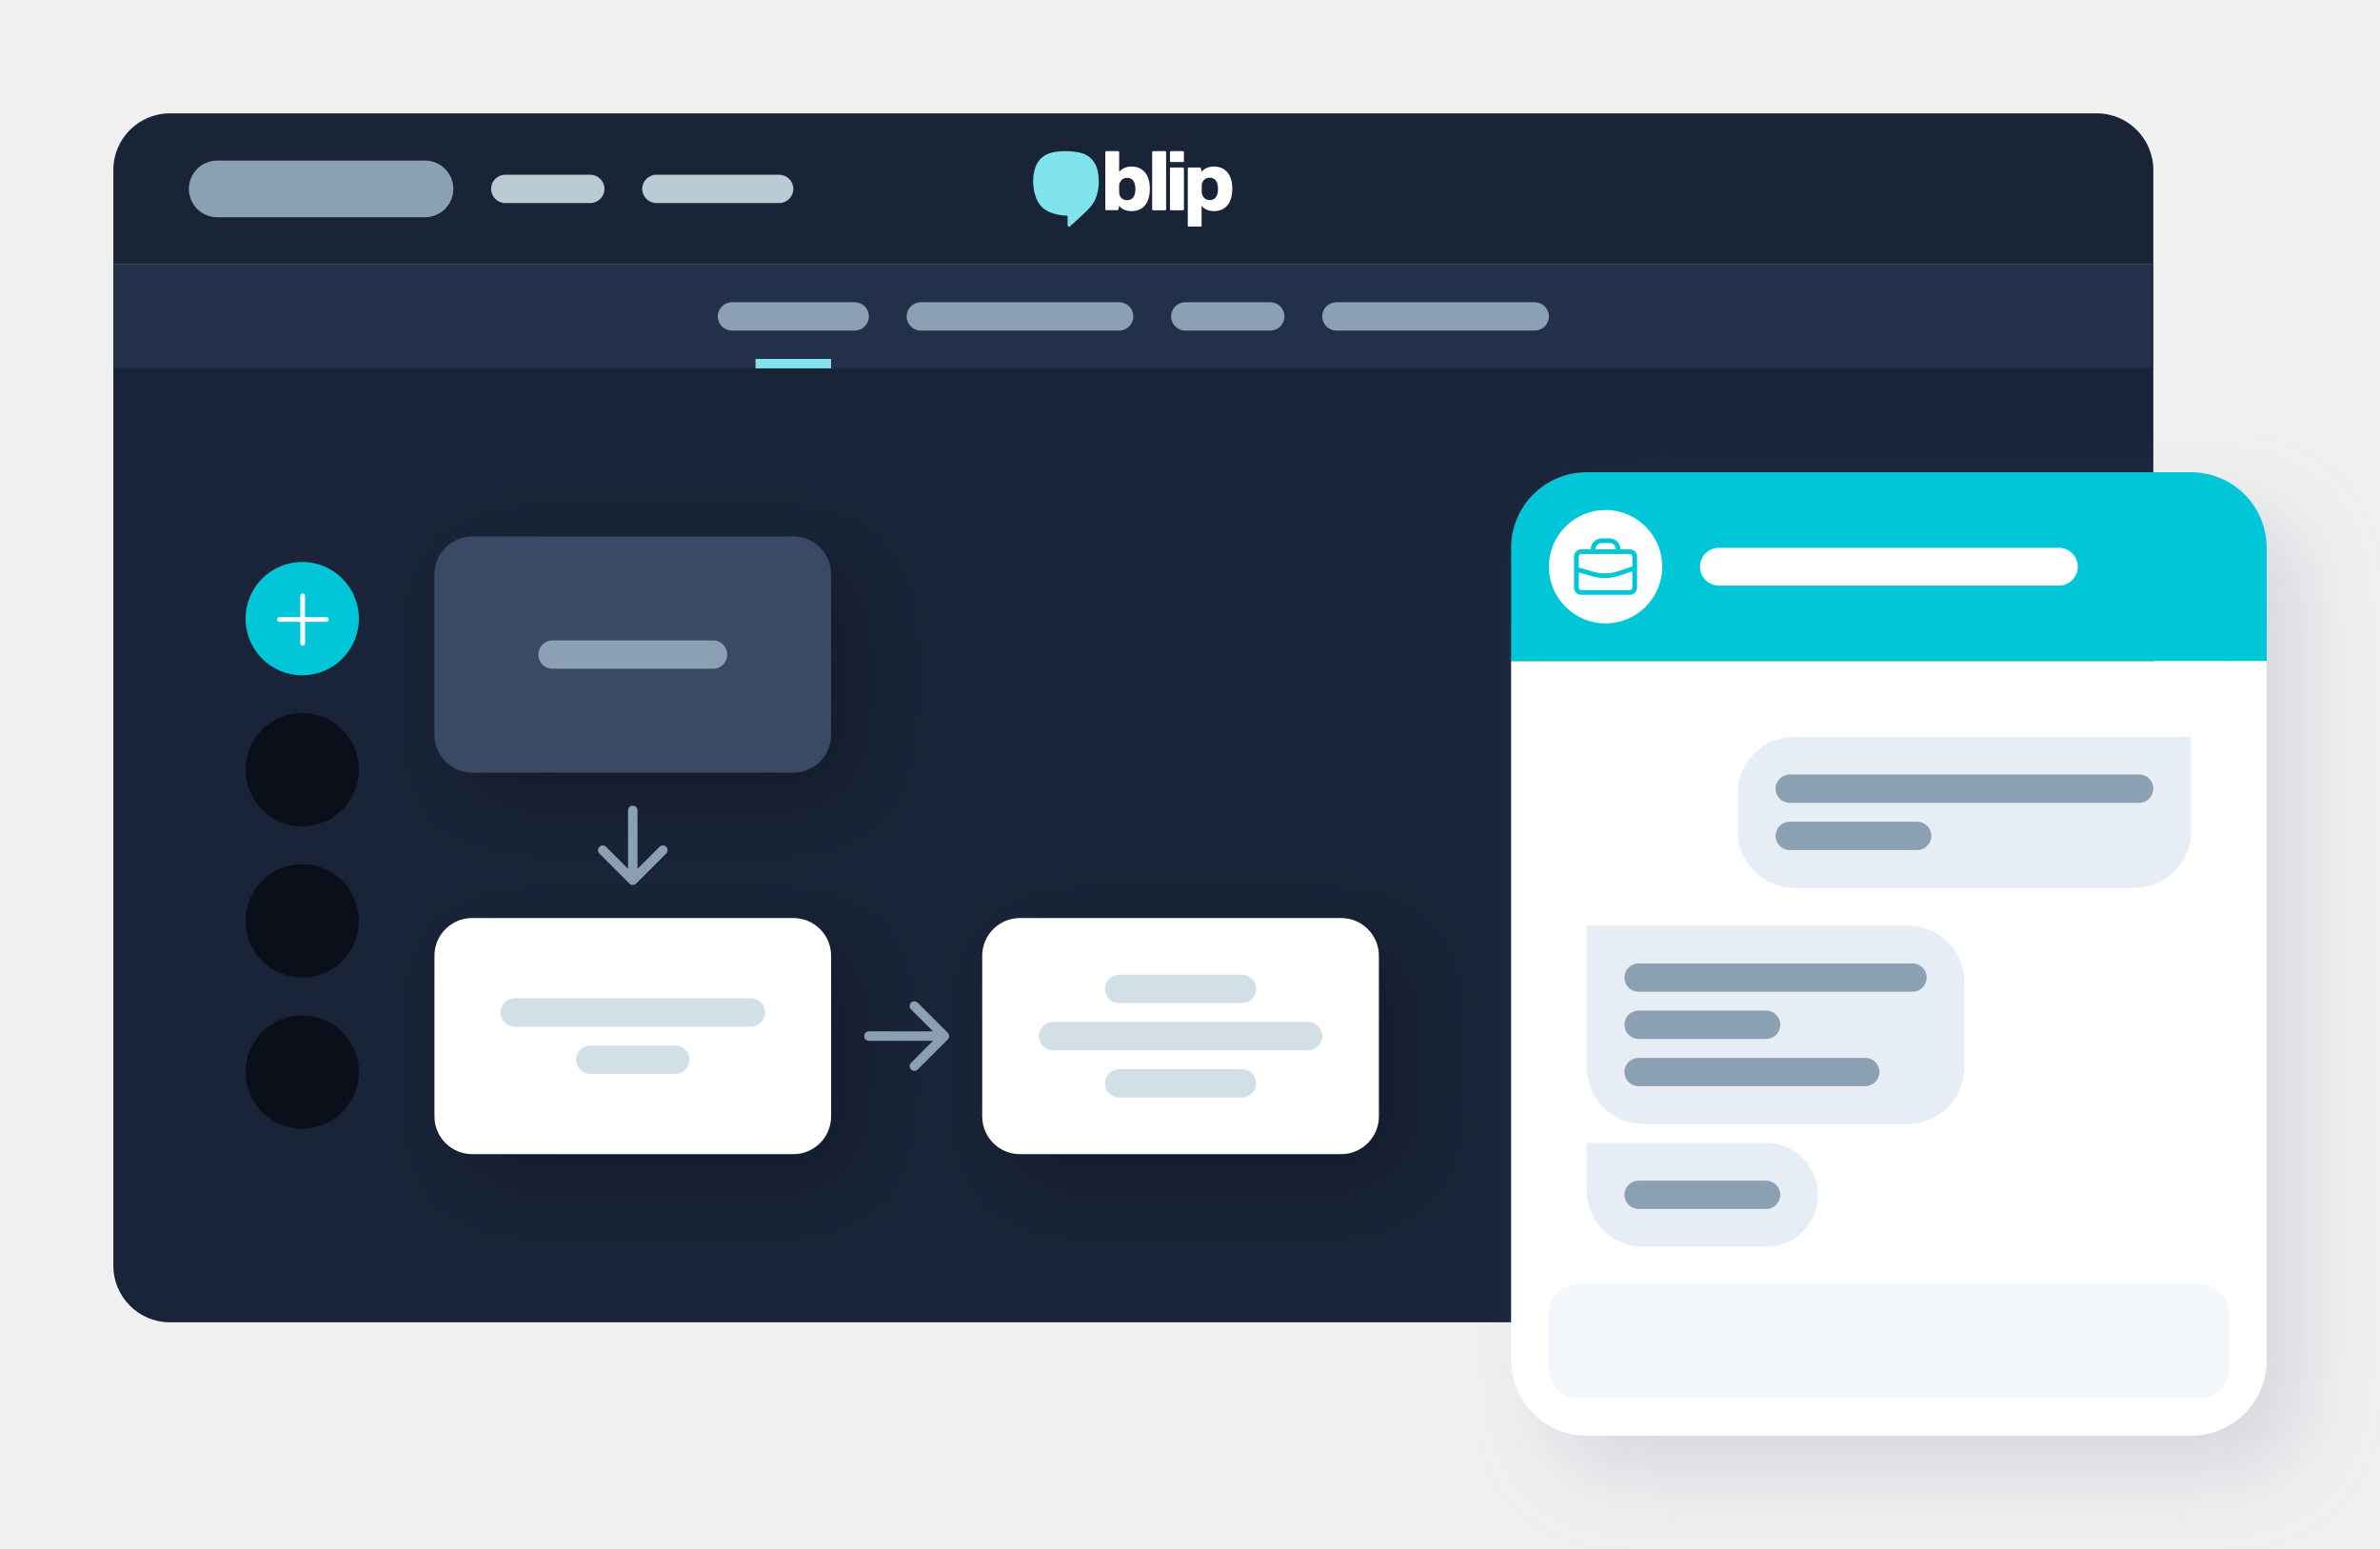
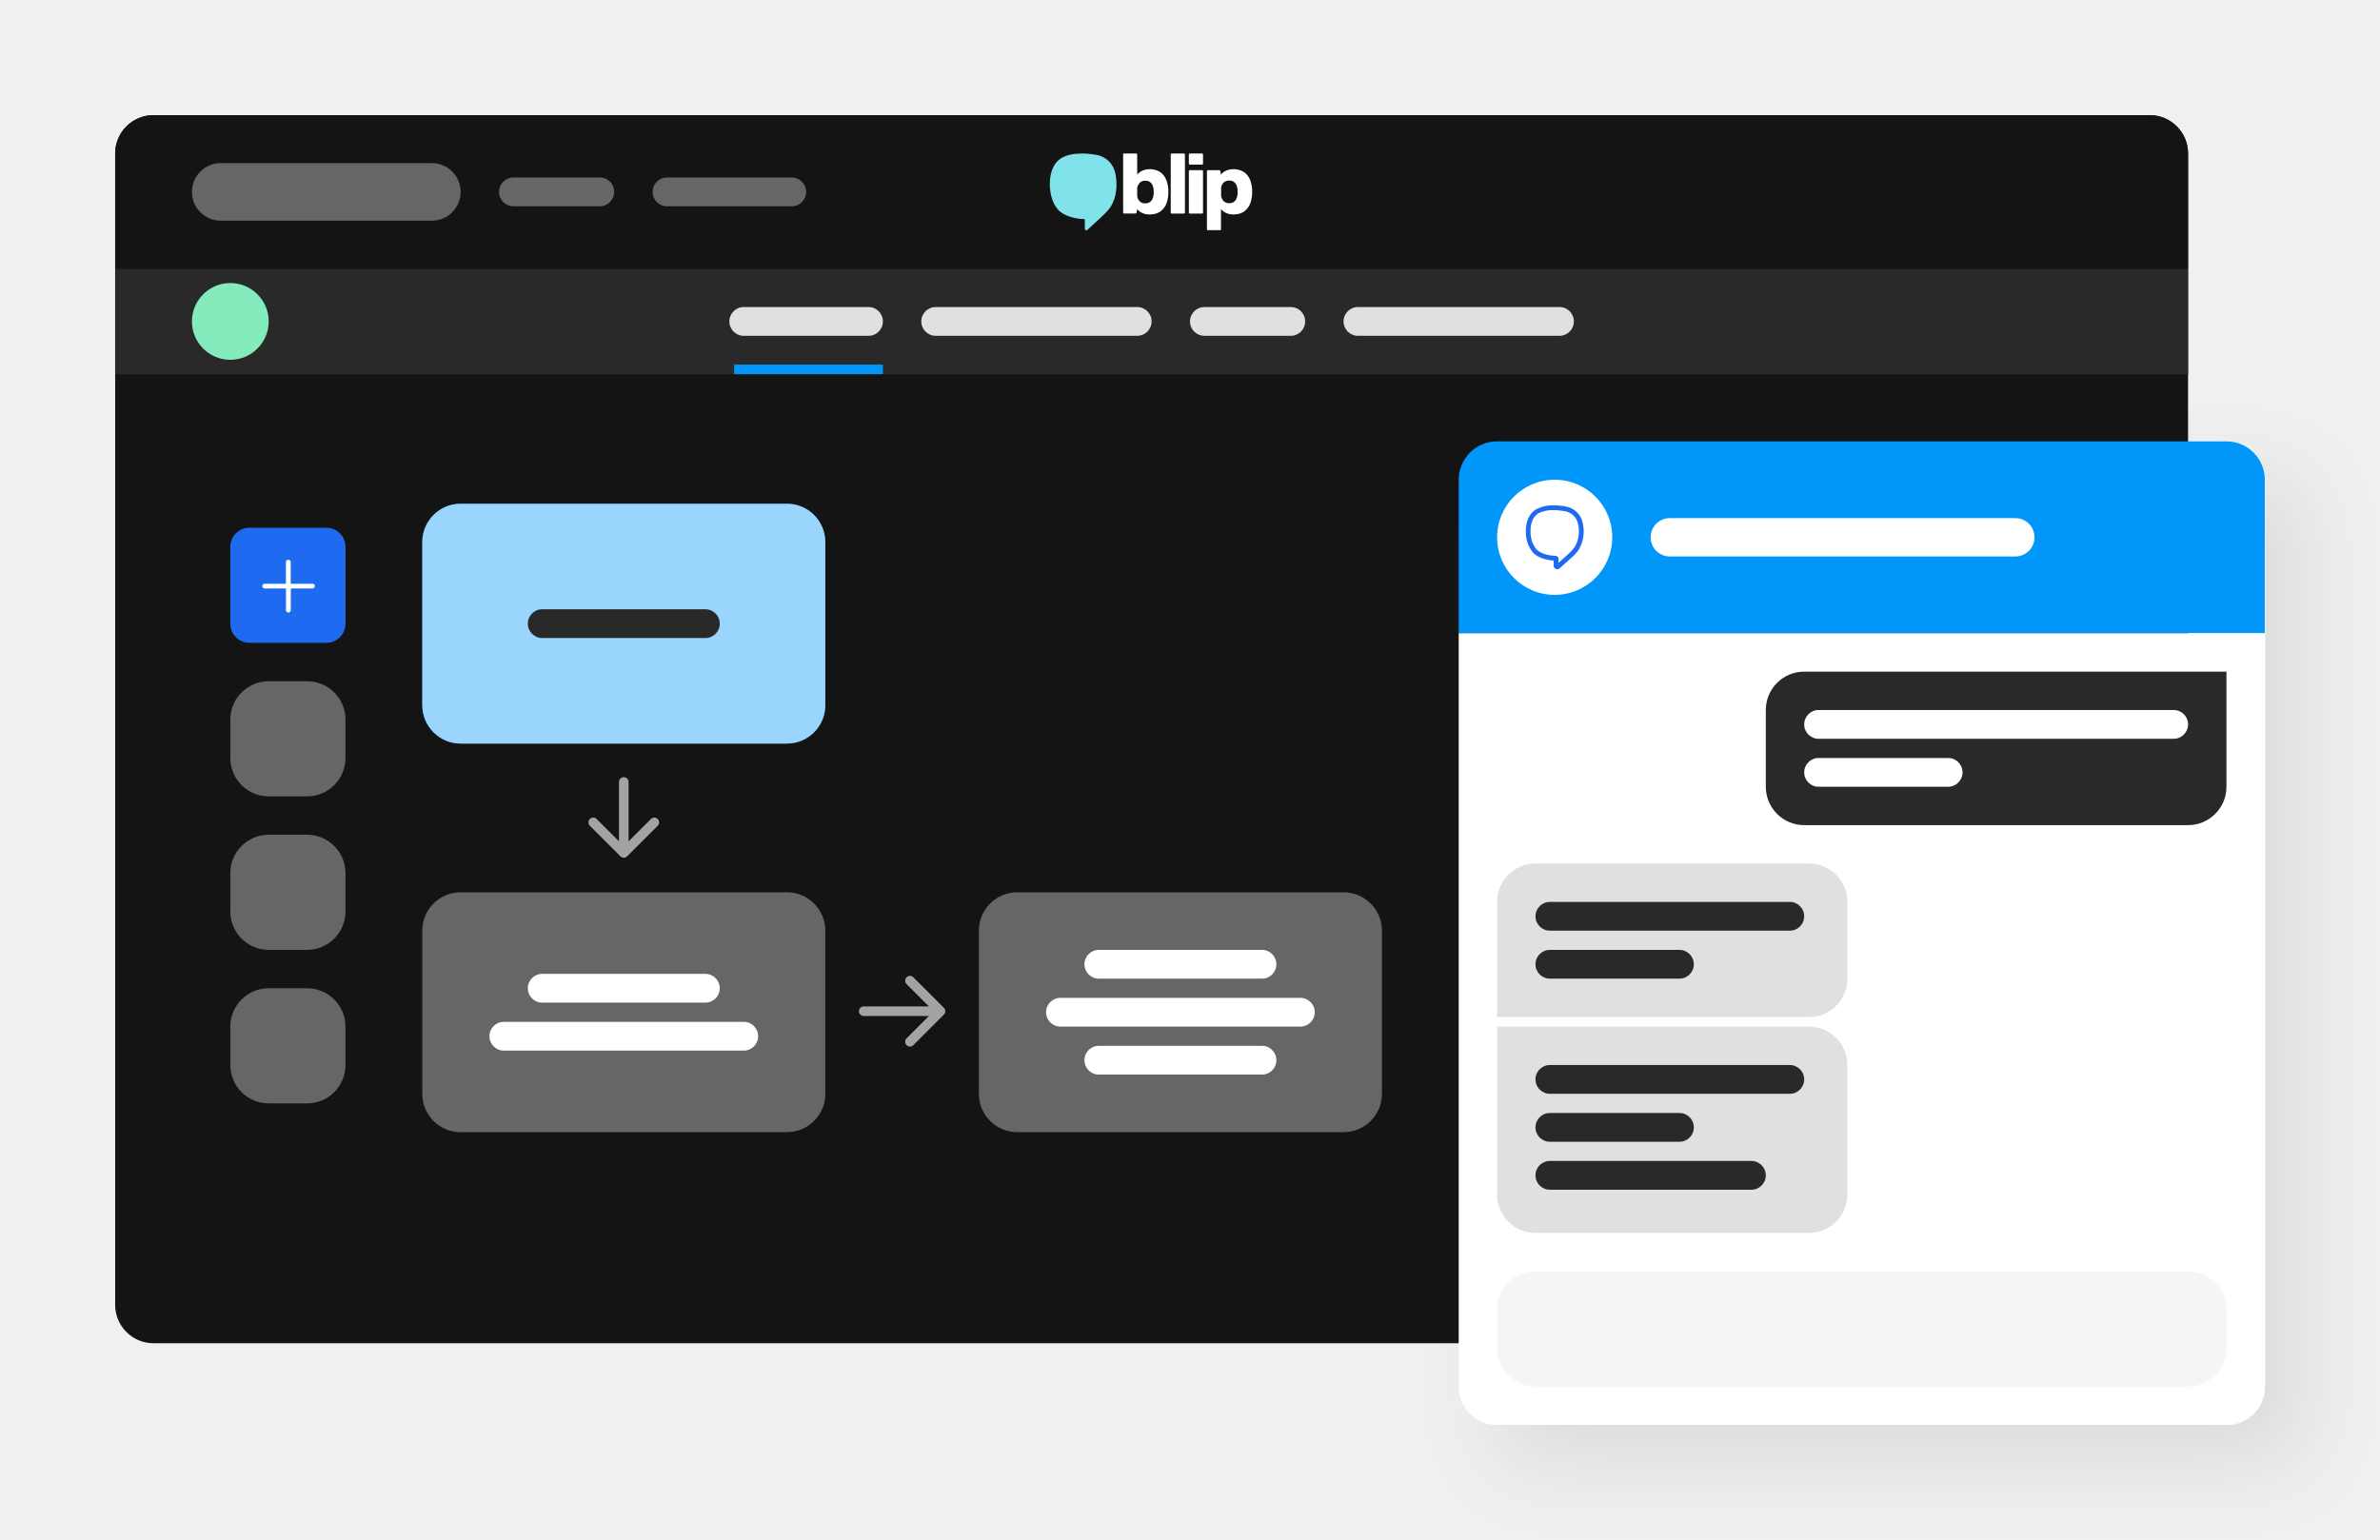
- <svg xmlns="http://www.w3.org/2000/svg" width="504" height="328" viewBox="0 0 504 328" fill="none">
-   <path d="M24 36c0-6.627 5.373-12 12-12h408c6.627 0 12 5.373 12 12v20H24V36Z" fill="#1A2437" />
-   <rect x="40" y="34" width="56" height="12" rx="6" fill="#8CA0B3" />
-   <rect x="104" y="37" width="24" height="6" rx="3" fill="#B9CBD3" />
-   <rect x="136" y="37" width="32" height="6" rx="3" fill="#B9CBD3" />
-   <path d="M251.53 47.794V35.68a.2.2 0 0 1 .199-.206h2.381c.099 0 .174.077.198.154l.149.746c.62-.746 1.513-1.106 2.63-1.106 2.207 0 3.869 1.466 3.869 4.707 0 3.241-1.637 4.733-3.869 4.733-1.092 0-2.01-.36-2.63-1.131v4.193a.199.199 0 0 1-.198.205h-2.555c-.099.026-.174-.051-.174-.18Zm2.952-7.022c0 .077 0 .154.025.231.273.952.893 1.364 1.662 1.364 1.042 0 1.761-.695 1.761-2.367 0-1.672-.719-2.367-1.761-2.367-.819 0-1.439.412-1.662 1.364-.025.077-.025.128-.025.206v1.569ZM234.241 32h2.555c.124 0 .199.103.199.206v4.193c.62-.746 1.538-1.132 2.629-1.132 2.232 0 3.87 1.492 3.87 4.733 0 3.241-1.662 4.707-3.87 4.707-1.116 0-2.009-.36-2.629-1.106l-.149.746c-.025.103-.099.155-.199.155h-2.381c-.124 0-.198-.103-.198-.206v-12.09c-.025-.129.049-.206.173-.206Zm2.754 8.823c0 .077 0 .129.025.206.223.952.843 1.363 1.661 1.363 1.042 0 1.762-.694 1.762-2.366 0-1.672-.72-2.367-1.762-2.367-.769 0-1.389.412-1.661 1.364-.025.077-.025.154-.025.231v1.57ZM244.188 32h2.555c.124 0 .198.103.198.206V44.32a.199.199 0 0 1-.198.206h-2.555c-.124 0-.198-.103-.198-.206V32.206c0-.129.074-.206.198-.206Zm3.572 2.11v-1.904c0-.129.099-.206.198-.206h2.555c.124 0 .199.103.199.206v1.903a.2.2 0 0 1-.199.206h-2.555c-.124 0-.198-.103-.198-.206Zm.198 1.363h2.555c.124 0 .199.103.199.206v8.642a.2.2 0 0 1-.199.206h-2.555c-.124 0-.198-.103-.198-.206V35.68c0-.13.074-.206.198-.206Z" fill="#fff" />
-   <path d="M225.535 32c-1.612 0-3.274.257-4.415 1.003-1.836 1.184-2.382 3.499-2.332 5.608.05 1.826.521 3.807 1.786 5.17 1.191 1.287 3.671 1.878 5.358 1.878.074 0 .149.052.149.154v1.853c0 .18.148.334.322.334h.025a.22.22 0 0 0 .173-.077c.844-.746 1.687-1.518 2.531-2.315.793-.746 1.686-1.544 2.282-2.444 1.289-1.904 1.488-4.63 1.066-6.868-.421-2.161-1.885-3.576-3.944-4.013a17.573 17.573 0 0 0-3.001-.283Z" fill="#80E3EB" />
-   <path d="M24 56h432v212c0 6.627-5.373 12-12 12H36c-6.627 0-12-5.373-12-12V56Z" fill="#192438" />
-   <path fill="#233049" d="M24 56h432v22H24z" />
-   <path fill="#80E3EB" d="M160 76h16v2h-16z" />
-   <rect x="152" y="64" width="32" height="6" rx="3" fill="#8CA0B3" />
-   <rect x="192" y="64" width="48" height="6" rx="3" fill="#8CA0B3" />
-   <rect x="248" y="64" width="24" height="6" rx="3" fill="#8CA0B3" />
-   <rect x="280" y="64" width="48" height="6" rx="3" fill="#8CA0B3" />
-   <rect x="52" y="119" width="24" height="24" rx="12" fill="#00C6D7" />
-   <path d="M69.105 130.68h-4.52v-4.513a.5.5 0 1 0-1 0v4.513h-4.5a.496.496 0 0 0-.418.493.501.501 0 0 0 .418.494H63.6v4.506a.501.501 0 1 0 1 0v-4.506h4.506a.5.5 0 0 0 0-1v.013Z" fill="#fff" />
-   <circle cx="64" cy="163" r="12" fill="#0A0F1A" />
-   <circle cx="64" cy="195" r="12" fill="#0A0F1A" />
-   <circle cx="64" cy="227" r="12" fill="#0A0F1A" />
-   <g filter="url(#screen-builder__a)">
-     <rect x="92" y="113.608" width="84" height="50" rx="8" fill="#3A4A65" />
-     <rect x="114" y="135.608" width="40" height="6" rx="3" fill="#8CA0B3" />
-   </g>
-   <path d="M135 171.608a1 1 0 1 0-2 0h2Zm-1.707 15.492a1 1 0 0 0 1.414 0l6.364-6.364a1 1 0 1 0-1.414-1.415L134 184.978l-5.657-5.657a1 1 0 0 0-1.414 1.415l6.364 6.364ZM133 171.608v14.784h2v-14.784h-2Z" fill="#8CA0B3" />
-   <g filter="url(#screen-builder__b)">
-     <rect x="92" y="194.392" width="84" height="50" rx="8" fill="#fff" />
-     <rect x="106" y="211.392" width="56" height="6" rx="3" fill="#D2DFE6" />
-     <rect x="122" y="221.392" width="24" height="6" rx="3" fill="#D2DFE6" />
-   </g>
-   <path d="M184 218.392a1 1 0 0 0 0 2v-2Zm16.707 1.708a1 1 0 0 0 0-1.415l-6.364-6.364a1 1 0 0 0-1.414 1.415l5.657 5.656-5.657 5.657a.999.999 0 1 0 1.414 1.414l6.364-6.363Zm-16.707.292h16v-2h-16v2Z" fill="#8CA0B3" />
-   <g filter="url(#screen-builder__c)">
-     <rect x="208" y="194.392" width="84" height="50" rx="8" fill="#fff" />
-     <rect x="234" y="206.392" width="32" height="6" rx="3" fill="#D2DFE6" />
-     <rect x="220" y="216.392" width="60" height="6" rx="3" fill="#D2DFE6" />
-     <rect x="234" y="226.392" width="32" height="6" rx="3" fill="#D2DFE6" />
-   </g>
-   <g filter="url(#screen-builder__d)">
-     <path d="M320 116c0-8.837 7.163-16 16-16h128c8.837 0 16 7.163 16 16v24H320v-24Z" fill="#00C6D7" />
-     <rect x="328" y="108" width="24" height="24" rx="12" fill="#fff" />
-     <path d="M345.16 116.32h-2a2.314 2.314 0 0 0-.679-1.64 2.314 2.314 0 0 0-1.641-.68h-1.66c-.615 0-1.205.244-1.64.68a2.316 2.316 0 0 0-.68 1.64h-2a1.495 1.495 0 0 0-1.078.434 1.507 1.507 0 0 0-.449 1.073v6.613c0 .4.159.783.442 1.065.282.283.665.442 1.065.442h10.32c.4 0 .783-.159 1.065-.442.283-.282.442-.665.442-1.065v-6.613a1.507 1.507 0 0 0-1.507-1.507Zm-7.3 0a1.334 1.334 0 0 1 1.333-1.333h1.64a1.333 1.333 0 0 1 1.334 1.333h-4.314.007Zm-3.02 1h10.32a.506.506 0 0 1 .507.507v2.113l-3.14 1.047a8.716 8.716 0 0 1-5.107.093l-3.087-.907v-2.346a.508.508 0 0 1 .507-.507Zm10.32 7.627h-10.32a.507.507 0 0 1-.507-.507v-3.227l2.814.807c.867.25 1.764.378 2.666.38a9.7 9.7 0 0 0 3.014-.48l2.84-.933v3.446a.506.506 0 0 1-.507.514Z" fill="#00C6D7" />
-     <rect x="360" y="116" width="80" height="8" rx="4" fill="#fff" />
-     <path d="M320 140h160v148c0 8.837-7.163 16-16 16H336c-8.837 0-16-7.163-16-16V140Z" fill="#fff" />
-     <path d="M368 168c0-6.627 5.373-12 12-12h84v20c0 6.627-5.373 12-12 12h-72c-6.627 0-12-5.373-12-12v-8Z" fill="#E7EDF4" />
-     <rect x="376" y="164" width="80" height="6" rx="3" fill="#8CA0B3" />
-     <rect x="376" y="174" width="33" height="6" rx="3" fill="#8CA0B3" />
-     <path d="M336 196h68c6.627 0 12 5.373 12 12v18c0 6.627-5.373 12-12 12h-56c-6.627 0-12-5.373-12-12v-30Z" fill="#E7EDF4" />
-     <rect x="344" y="204" width="64" height="6" rx="3" fill="#8CA0B3" />
-     <rect x="344" y="214" width="33" height="6" rx="3" fill="#8CA0B3" />
-     <rect x="344" y="224" width="54" height="6" rx="3" fill="#8CA0B3" />
-     <path d="M336 242h38c6.075 0 11 4.925 11 11s-4.925 11-11 11h-26c-6.627 0-12-5.373-12-12v-10Z" fill="#E7EDF4" />
-     <rect x="344" y="250" width="33" height="6" rx="3" fill="#8CA0B3" />
-     <rect x="328" y="272" width="144" height="24" rx="6" fill="#F3F6FA" />
+ <svg xmlns="http://www.w3.org/2000/svg" width="496" height="321" viewBox="0 0 496 321" fill="none">
+   <path d="M24 32C24 27.582 27.582 24 32 24H448C452.418 24 456 27.582 456 32V272C456 276.418 452.418 280 448 280H32C27.582 280 24 276.418 24 272V32Z" fill="#141414" />
+   <path d="M24 56H456V78H24V56Z" fill="#292929" />
+   <path d="M153 76H184V78H153V76Z" fill="#0096FA" />
+   <path d="M152 67C152 65.343 153.343 64 155 64H181C182.657 64 184 65.343 184 67C184 68.657 182.657 70 181 70H155C153.343 70 152 68.657 152 67Z" fill="#E0E0E0" />
+   <path d="M192 67C192 65.343 193.343 64 195 64H237C238.657 64 240 65.343 240 67C240 68.657 238.657 70 237 70H195C193.343 70 192 68.657 192 67Z" fill="#E0E0E0" />
+   <path d="M248 67C248 65.343 249.343 64 251 64H269C270.657 64 272 65.343 272 67C272 68.657 270.657 70 269 70H251C249.343 70 248 68.657 248 67Z" fill="#E0E0E0" />
+   <path d="M280 67C280 65.343 281.343 64 283 64H325C326.657 64 328 65.343 328 67C328 68.657 326.657 70 325 70H283C281.343 70 280 68.657 280 67Z" fill="#E0E0E0" />
+   <circle cx="48" cy="67" r="8" fill="#84EBBC" />
+   <path d="M24 32C24 27.582 27.582 24 32 24H448C452.418 24 456 27.582 456 32V56H24V32Z" fill="#141414" />
+   <path d="M40 40C40 36.686 42.686 34 46 34H90C93.314 34 96 36.686 96 40C96 43.314 93.314 46 90 46H46C42.686 46 40 43.314 40 40Z" fill="#666666" />
+   <path d="M104 40C104 38.343 105.343 37 107 37H125C126.657 37 128 38.343 128 40C128 41.657 126.657 43 125 43H107C105.343 43 104 41.657 104 40Z" fill="#666666" />
+   <path d="M136 40C136 38.343 137.343 37 139 37H165C166.657 37 168 38.343 168 40C168 41.657 166.657 43 165 43H139C137.343 43 136 41.657 136 40Z" fill="#666666" />
+   <path d="M251.531 47.794V35.678C251.531 35.55 251.63 35.473 251.73 35.473H254.111C254.21 35.473 254.285 35.55 254.309 35.627L254.458 36.373C255.078 35.627 255.971 35.267 257.088 35.267C259.295 35.267 260.957 36.733 260.957 39.974C260.957 43.215 259.32 44.707 257.088 44.707C255.996 44.707 255.078 44.347 254.458 43.575V47.769C254.458 47.897 254.359 47.974 254.26 47.974H251.705C251.606 48 251.531 47.923 251.531 47.794ZM254.483 40.772C254.483 40.849 254.483 40.926 254.508 41.003C254.781 41.955 255.401 42.367 256.17 42.367C257.212 42.367 257.931 41.672 257.931 40C257.931 38.328 257.212 37.633 256.17 37.633C255.351 37.633 254.731 38.045 254.508 38.997C254.483 39.074 254.483 39.125 254.483 39.203V40.772Z" fill="white" />
+   <path d="M234.242 32H236.797C236.921 32 236.995 32.103 236.995 32.206V36.399C237.615 35.653 238.533 35.267 239.624 35.267C241.857 35.267 243.494 36.759 243.494 40C243.494 43.241 241.832 44.707 239.624 44.707C238.508 44.707 237.615 44.347 236.995 43.601L236.846 44.347C236.822 44.45 236.747 44.502 236.648 44.502H234.267C234.143 44.502 234.068 44.399 234.068 44.296V32.206C234.043 32.077 234.118 32 234.242 32ZM236.995 40.823C236.995 40.9 236.995 40.952 237.02 41.029C237.243 41.981 237.863 42.392 238.682 42.392C239.724 42.392 240.443 41.698 240.443 40.026C240.443 38.354 239.724 37.659 238.682 37.659C237.913 37.659 237.293 38.071 237.02 39.023C236.995 39.1 236.995 39.177 236.995 39.254V40.823Z" fill="white" />
+   <path d="M244.189 32H246.744C246.868 32 246.942 32.103 246.942 32.206V44.322C246.942 44.45 246.843 44.527 246.744 44.527H244.189C244.065 44.527 243.99 44.424 243.99 44.322V32.206C243.99 32.077 244.065 32 244.189 32Z" fill="white" />
+   <path d="M247.761 34.109V32.206C247.761 32.077 247.86 32 247.959 32H250.514C250.638 32 250.713 32.103 250.713 32.206V34.109C250.713 34.238 250.613 34.315 250.514 34.315H247.959C247.835 34.315 247.761 34.212 247.761 34.109ZM247.959 35.473H250.514C250.638 35.473 250.713 35.576 250.713 35.678V44.322C250.713 44.45 250.613 44.527 250.514 44.527H247.959C247.835 44.527 247.761 44.424 247.761 44.322V35.678C247.761 35.55 247.835 35.473 247.959 35.473Z" fill="white" />
+   <path d="M225.535 32C223.923 32 222.261 32.257 221.12 33.003C219.284 34.187 218.739 36.502 218.788 38.611C218.838 40.437 219.309 42.418 220.574 43.781C221.765 45.068 224.245 45.659 225.932 45.659C226.006 45.659 226.081 45.711 226.081 45.813V47.666C226.081 47.846 226.23 48 226.403 48H226.428C226.502 48 226.552 47.974 226.602 47.923C227.445 47.177 228.288 46.405 229.132 45.608C229.926 44.862 230.819 44.064 231.414 43.164C232.704 41.261 232.902 38.534 232.48 36.296C232.059 34.135 230.595 32.72 228.536 32.283C227.668 32.129 226.602 32 225.535 32Z" fill="#80E3EB" />
+   <path d="M48 114C48 111.791 49.791 110 52 110H68C70.209 110 72 111.791 72 114V130C72 132.209 70.209 134 68 134H52C49.791 134 48 132.209 48 130V114Z" fill="#1E6BF1" />
+   <path d="M65.106 121.68H60.586V117.167C60.586 117.034 60.533 116.907 60.439 116.813C60.345 116.719 60.218 116.667 60.086 116.667C59.953 116.667 59.826 116.719 59.732 116.813C59.638 116.907 59.586 117.034 59.586 117.167V121.68H55.086C54.969 121.699 54.862 121.76 54.786 121.85C54.709 121.94 54.667 122.055 54.667 122.173C54.667 122.292 54.709 122.407 54.786 122.497C54.862 122.587 54.969 122.647 55.086 122.667H59.599V127.173C59.599 127.306 59.652 127.433 59.745 127.527C59.839 127.621 59.966 127.673 60.099 127.673C60.232 127.673 60.359 127.621 60.453 127.527C60.546 127.433 60.599 127.306 60.599 127.173V122.667H65.106C65.238 122.667 65.365 122.614 65.459 122.52C65.553 122.427 65.606 122.299 65.606 122.167C65.606 122.034 65.553 121.907 65.459 121.813C65.365 121.719 65.238 121.667 65.106 121.667V121.68Z" fill="white" />
+   <path d="M48 150C48 145.582 51.582 142 56 142H64C68.418 142 72 145.582 72 150V158C72 162.418 68.418 166 64 166H56C51.582 166 48 162.418 48 158V150Z" fill="#666666" />
+   <path d="M48 182C48 177.582 51.582 174 56 174H64C68.418 174 72 177.582 72 182V190C72 194.418 68.418 198 64 198H56C51.582 198 48 194.418 48 190V182Z" fill="#666666" />
+   <path d="M48 214C48 209.582 51.582 206 56 206H64C68.418 206 72 209.582 72 214V222C72 226.418 68.418 230 64 230H56C51.582 230 48 226.418 48 222V214Z" fill="#666666" />
+   <path d="M88 113C88 108.582 91.582 105 96 105H164C168.418 105 172 108.582 172 113V147C172 151.418 168.418 155 164 155H96C91.582 155 88 151.418 88 147V113Z" fill="#0096FA" />
+   <path d="M88 113C88 108.582 91.582 105 96 105H164C168.418 105 172 108.582 172 113V147C172 151.418 168.418 155 164 155H96C91.582 155 88 151.418 88 147V113Z" fill="white" fill-opacity="0.6" />
+   <path d="M110 130C110 128.343 111.343 127 113 127H147C148.657 127 150 128.343 150 130C150 131.657 148.657 133 147 133H113C111.343 133 110 131.657 110 130Z" fill="#292929" />
+   <path fill-rule="evenodd" clip-rule="evenodd" d="M137.071 172.128L130.707 178.492C130.317 178.882 129.684 178.882 129.293 178.492L122.929 172.128C122.539 171.737 122.539 171.104 122.929 170.714C123.32 170.323 123.953 170.323 124.343 170.714L129 175.371L129 163C129 162.448 129.448 162 130 162C130.553 162 131 162.448 131 163L131 175.371L135.657 170.714C136.048 170.323 136.681 170.323 137.071 170.714C137.462 171.104 137.462 171.737 137.071 172.128Z" fill="#A3A3A3" />
+   <path d="M88 194C88 189.582 91.582 186 96 186H164C168.418 186 172 189.582 172 194V228C172 232.418 168.418 236 164 236H96C91.582 236 88 232.418 88 228V194Z" fill="#666666" />
+   <path d="M110 206C110 204.343 111.343 203 113 203H147C148.657 203 150 204.343 150 206C150 207.657 148.657 209 147 209H113C111.343 209 110 207.657 110 206Z" fill="white" />
+   <path d="M102 216C102 214.343 103.343 213 105 213H155C156.657 213 158 214.343 158 216C158 217.657 156.657 219 155 219H105C103.343 219 102 217.657 102 216Z" fill="white" />
+   <path fill-rule="evenodd" clip-rule="evenodd" d="M190.343 203.714L196.707 210.078C197.098 210.468 197.098 211.101 196.707 211.492L190.343 217.856C189.953 218.246 189.319 218.246 188.929 217.856C188.538 217.465 188.538 216.832 188.929 216.442L193.586 211.785H180C179.448 211.785 179 211.337 179 210.785C179 210.233 179.448 209.785 180 209.785H193.586L188.929 205.128C188.538 204.737 188.538 204.104 188.929 203.714C189.319 203.323 189.953 203.323 190.343 203.714Z" fill="#A3A3A3" />
+   <path d="M204 194C204 189.582 207.582 186 212 186H280C284.418 186 288 189.582 288 194V228C288 232.418 284.418 236 280 236H212C207.582 236 204 232.418 204 228V194Z" fill="#666666" />
+   <path d="M226 201C226 199.343 227.343 198 229 198H263C264.657 198 266 199.343 266 201C266 202.657 264.657 204 263 204H229C227.343 204 226 202.657 226 201Z" fill="white" />
+   <path d="M226 221C226 219.343 227.343 218 229 218H263C264.657 218 266 219.343 266 221C266 222.657 264.657 224 263 224H229C227.343 224 226 222.657 226 221Z" fill="white" />
+   <path d="M218 211C218 209.343 219.343 208 221 208H271C272.657 208 274 209.343 274 211C274 212.657 272.657 214 271 214H221C219.343 214 218 212.657 218 211Z" fill="white" />
+   <g filter="url(#filter0_d_12035_6910)">
+     <path d="M304 100C304 95.582 307.582 92 312 92H464C468.418 92 472 95.582 472 100V132H304V100Z" fill="#0096FA" />
+     <rect x="312" y="100" width="24" height="24" rx="12" fill="white" />
+     <path d="M324.594 118.667C324.491 118.673 324.388 118.659 324.292 118.624C324.195 118.589 324.106 118.536 324.031 118.466C323.955 118.396 323.895 118.312 323.853 118.218C323.811 118.124 323.789 118.023 323.787 117.92V116.847C322.34 116.767 320.507 116.267 319.54 115.253C318.521 114.052 317.974 112.522 318 110.947C317.934 108.753 318.667 107.06 320.087 106.187C321.243 105.581 322.536 105.287 323.84 105.333C324.673 105.332 325.504 105.414 326.32 105.58C327.195 105.728 328.003 106.141 328.635 106.764C329.267 107.386 329.692 108.188 329.854 109.06C330.308 110.994 329.977 113.029 328.934 114.72C328.463 115.336 327.926 115.9 327.334 116.4L327.02 116.687C326.454 117.213 325.827 117.767 325.02 118.48C324.902 118.58 324.755 118.641 324.6 118.653L324.594 118.667ZM323.84 106.34C322.716 106.274 321.595 106.504 320.587 107.007C319.107 107.953 318.94 109.86 318.974 110.913C318.95 112.246 319.407 113.543 320.26 114.567C321.067 115.4 322.874 115.853 324.16 115.853C324.243 115.853 324.325 115.868 324.401 115.899C324.478 115.93 324.547 115.977 324.605 116.035C324.664 116.093 324.71 116.163 324.741 116.239C324.772 116.316 324.788 116.398 324.787 116.48V117.333C325.4 116.8 325.9 116.353 326.36 115.927L326.68 115.633C327.21 115.183 327.691 114.678 328.114 114.127C329.002 112.66 329.275 110.901 328.874 109.233C328.745 108.56 328.411 107.942 327.919 107.465C327.426 106.987 326.798 106.674 326.12 106.567C325.37 106.414 324.606 106.338 323.84 106.34Z" fill="#1E6BF1" />
+     <path d="M344 112C344 109.791 345.791 108 348 108H420C422.209 108 424 109.791 424 112C424 114.209 422.209 116 420 116H348C345.791 116 344 114.209 344 112Z" fill="white" />
+     <path d="M304 132H472V289C472 293.418 468.418 297 464 297H312C307.582 297 304 293.418 304 289V132Z" fill="white" />
+     <path d="M464 164C464 168.418 460.418 172 456 172H376C371.582 172 368 168.418 368 164V148C368 143.582 371.582 140 376 140H464V164Z" fill="#292929" />
+     <path d="M376 151C376 149.343 377.343 148 379 148H453C454.657 148 456 149.343 456 151C456 152.657 454.657 154 453 154H379C377.343 154 376 152.657 376 151Z" fill="white" />
+     <path d="M376 161C376 159.343 377.343 158 379 158H406C407.657 158 409 159.343 409 161C409 162.657 407.657 164 406 164H379C377.343 164 376 162.657 376 161Z" fill="white" />
+     <path d="M312 188C312 183.582 315.582 180 320 180H377C381.418 180 385 183.582 385 188V204C385 208.418 381.418 212 377 212H312V188Z" fill="#E0E0E0" />
+     <path d="M320 191C320 189.343 321.343 188 323 188H373C374.657 188 376 189.343 376 191C376 192.657 374.657 194 373 194H323C321.343 194 320 192.657 320 191Z" fill="#292929" />
+     <path d="M320 201C320 199.343 321.343 198 323 198H350C351.657 198 353 199.343 353 201C353 202.657 351.657 204 350 204H323C321.343 204 320 202.657 320 201Z" fill="#292929" />
+     <path d="M312 249C312 253.418 315.582 257 320 257H377C381.418 257 385 253.418 385 249V222C385 217.582 381.418 214 377 214H312V249Z" fill="#E0E0E0" />
+     <path d="M320 225C320 223.343 321.343 222 323 222H373C374.657 222 376 223.343 376 225C376 226.657 374.657 228 373 228H323C321.343 228 320 226.657 320 225Z" fill="#292929" />
+     <path d="M320 245C320 243.343 321.343 242 323 242H365C366.657 242 368 243.343 368 245C368 246.657 366.657 248 365 248H323C321.343 248 320 246.657 320 245Z" fill="#292929" />
+     <path d="M320 235C320 233.343 321.343 232 323 232H350C351.657 232 353 233.343 353 235C353 236.657 351.657 238 350 238H323C321.343 238 320 236.657 320 235Z" fill="#292929" />
+     <path d="M312 273C312 268.582 315.582 265 320 265H456C460.418 265 464 268.582 464 273V281C464 285.418 460.418 289 456 289H320C315.582 289 312 285.418 312 281V273Z" fill="#F5F5F5" />
  </g>
  <defs>
-     <filter id="screen-builder__a" x="80.8" y="102.408" width="117.6" height="83.6" filterUnits="userSpaceOnUse" color-interpolation-filters="sRGB">
+     <filter id="filter0_d_12035_6910" x="296" y="84" width="200" height="237" filterUnits="userSpaceOnUse" color-interpolation-filters="sRGB">
      <feFlood flood-opacity="0" result="BackgroundImageFix" />
-       <feColorMatrix in="SourceAlpha" values="0 0 0 0 0 0 0 0 0 0 0 0 0 0 0 0 0 0 127 0" result="hardAlpha" />
-       <feOffset dx="5.6" dy="5.6" />
-       <feGaussianBlur stdDeviation="8.4" />
-       <feColorMatrix values="0 0 0 0 0 0 0 0 0 0 0 0 0 0 0 0 0 0 0.25 0" />
-       <feBlend in2="BackgroundImageFix" result="effect1_dropShadow_12035_6910" />
-       <feBlend in="SourceGraphic" in2="effect1_dropShadow_12035_6910" result="shape" />
-     </filter>
-     <filter id="screen-builder__b" x="80.8" y="183.192" width="117.6" height="83.6" filterUnits="userSpaceOnUse" color-interpolation-filters="sRGB">
-       <feFlood flood-opacity="0" result="BackgroundImageFix" />
-       <feColorMatrix in="SourceAlpha" values="0 0 0 0 0 0 0 0 0 0 0 0 0 0 0 0 0 0 127 0" result="hardAlpha" />
-       <feOffset dx="5.6" dy="5.6" />
-       <feGaussianBlur stdDeviation="8.4" />
-       <feColorMatrix values="0 0 0 0 0 0 0 0 0 0 0 0 0 0 0 0 0 0 0.25 0" />
-       <feBlend in2="BackgroundImageFix" result="effect1_dropShadow_12035_6910" />
-       <feBlend in="SourceGraphic" in2="effect1_dropShadow_12035_6910" result="shape" />
-     </filter>
-     <filter id="screen-builder__c" x="196.8" y="183.192" width="117.6" height="83.6" filterUnits="userSpaceOnUse" color-interpolation-filters="sRGB">
-       <feFlood flood-opacity="0" result="BackgroundImageFix" />
-       <feColorMatrix in="SourceAlpha" values="0 0 0 0 0 0 0 0 0 0 0 0 0 0 0 0 0 0 127 0" result="hardAlpha" />
-       <feOffset dx="5.6" dy="5.6" />
-       <feGaussianBlur stdDeviation="8.4" />
-       <feColorMatrix values="0 0 0 0 0 0 0 0 0 0 0 0 0 0 0 0 0 0 0.25 0" />
-       <feBlend in2="BackgroundImageFix" result="effect1_dropShadow_12035_6910" />
-       <feBlend in="SourceGraphic" in2="effect1_dropShadow_12035_6910" result="shape" />
-     </filter>
-     <filter id="screen-builder__d" x="312" y="92" width="192" height="236" filterUnits="userSpaceOnUse" color-interpolation-filters="sRGB">
-       <feFlood flood-opacity="0" result="BackgroundImageFix" />
-       <feColorMatrix in="SourceAlpha" values="0 0 0 0 0 0 0 0 0 0 0 0 0 0 0 0 0 0 127 0" result="hardAlpha" />
+       <feColorMatrix in="SourceAlpha" type="matrix" values="0 0 0 0 0 0 0 0 0 0 0 0 0 0 0 0 0 0 127 0" result="hardAlpha" />
      <feOffset dx="8" dy="8" />
      <feGaussianBlur stdDeviation="8" />
-       <feColorMatrix values="0 0 0 0 0.537 0 0 0 0 0.584 0 0 0 0 0.671 0 0 0 0.25 0" />
-       <feBlend in2="BackgroundImageFix" result="effect1_dropShadow_12035_6910" />
-       <feBlend in="SourceGraphic" in2="effect1_dropShadow_12035_6910" result="shape" />
+       <feComposite in2="hardAlpha" operator="out" />
+       <feColorMatrix type="matrix" values="0 0 0 0 0.161 0 0 0 0 0.161 0 0 0 0 0.161 0 0 0 0.1 0" />
+       <feBlend mode="normal" in2="BackgroundImageFix" result="effect1_dropShadow_12035_6910" />
+       <feBlend mode="normal" in="SourceGraphic" in2="effect1_dropShadow_12035_6910" result="shape" />
    </filter>
  </defs>
</svg>
